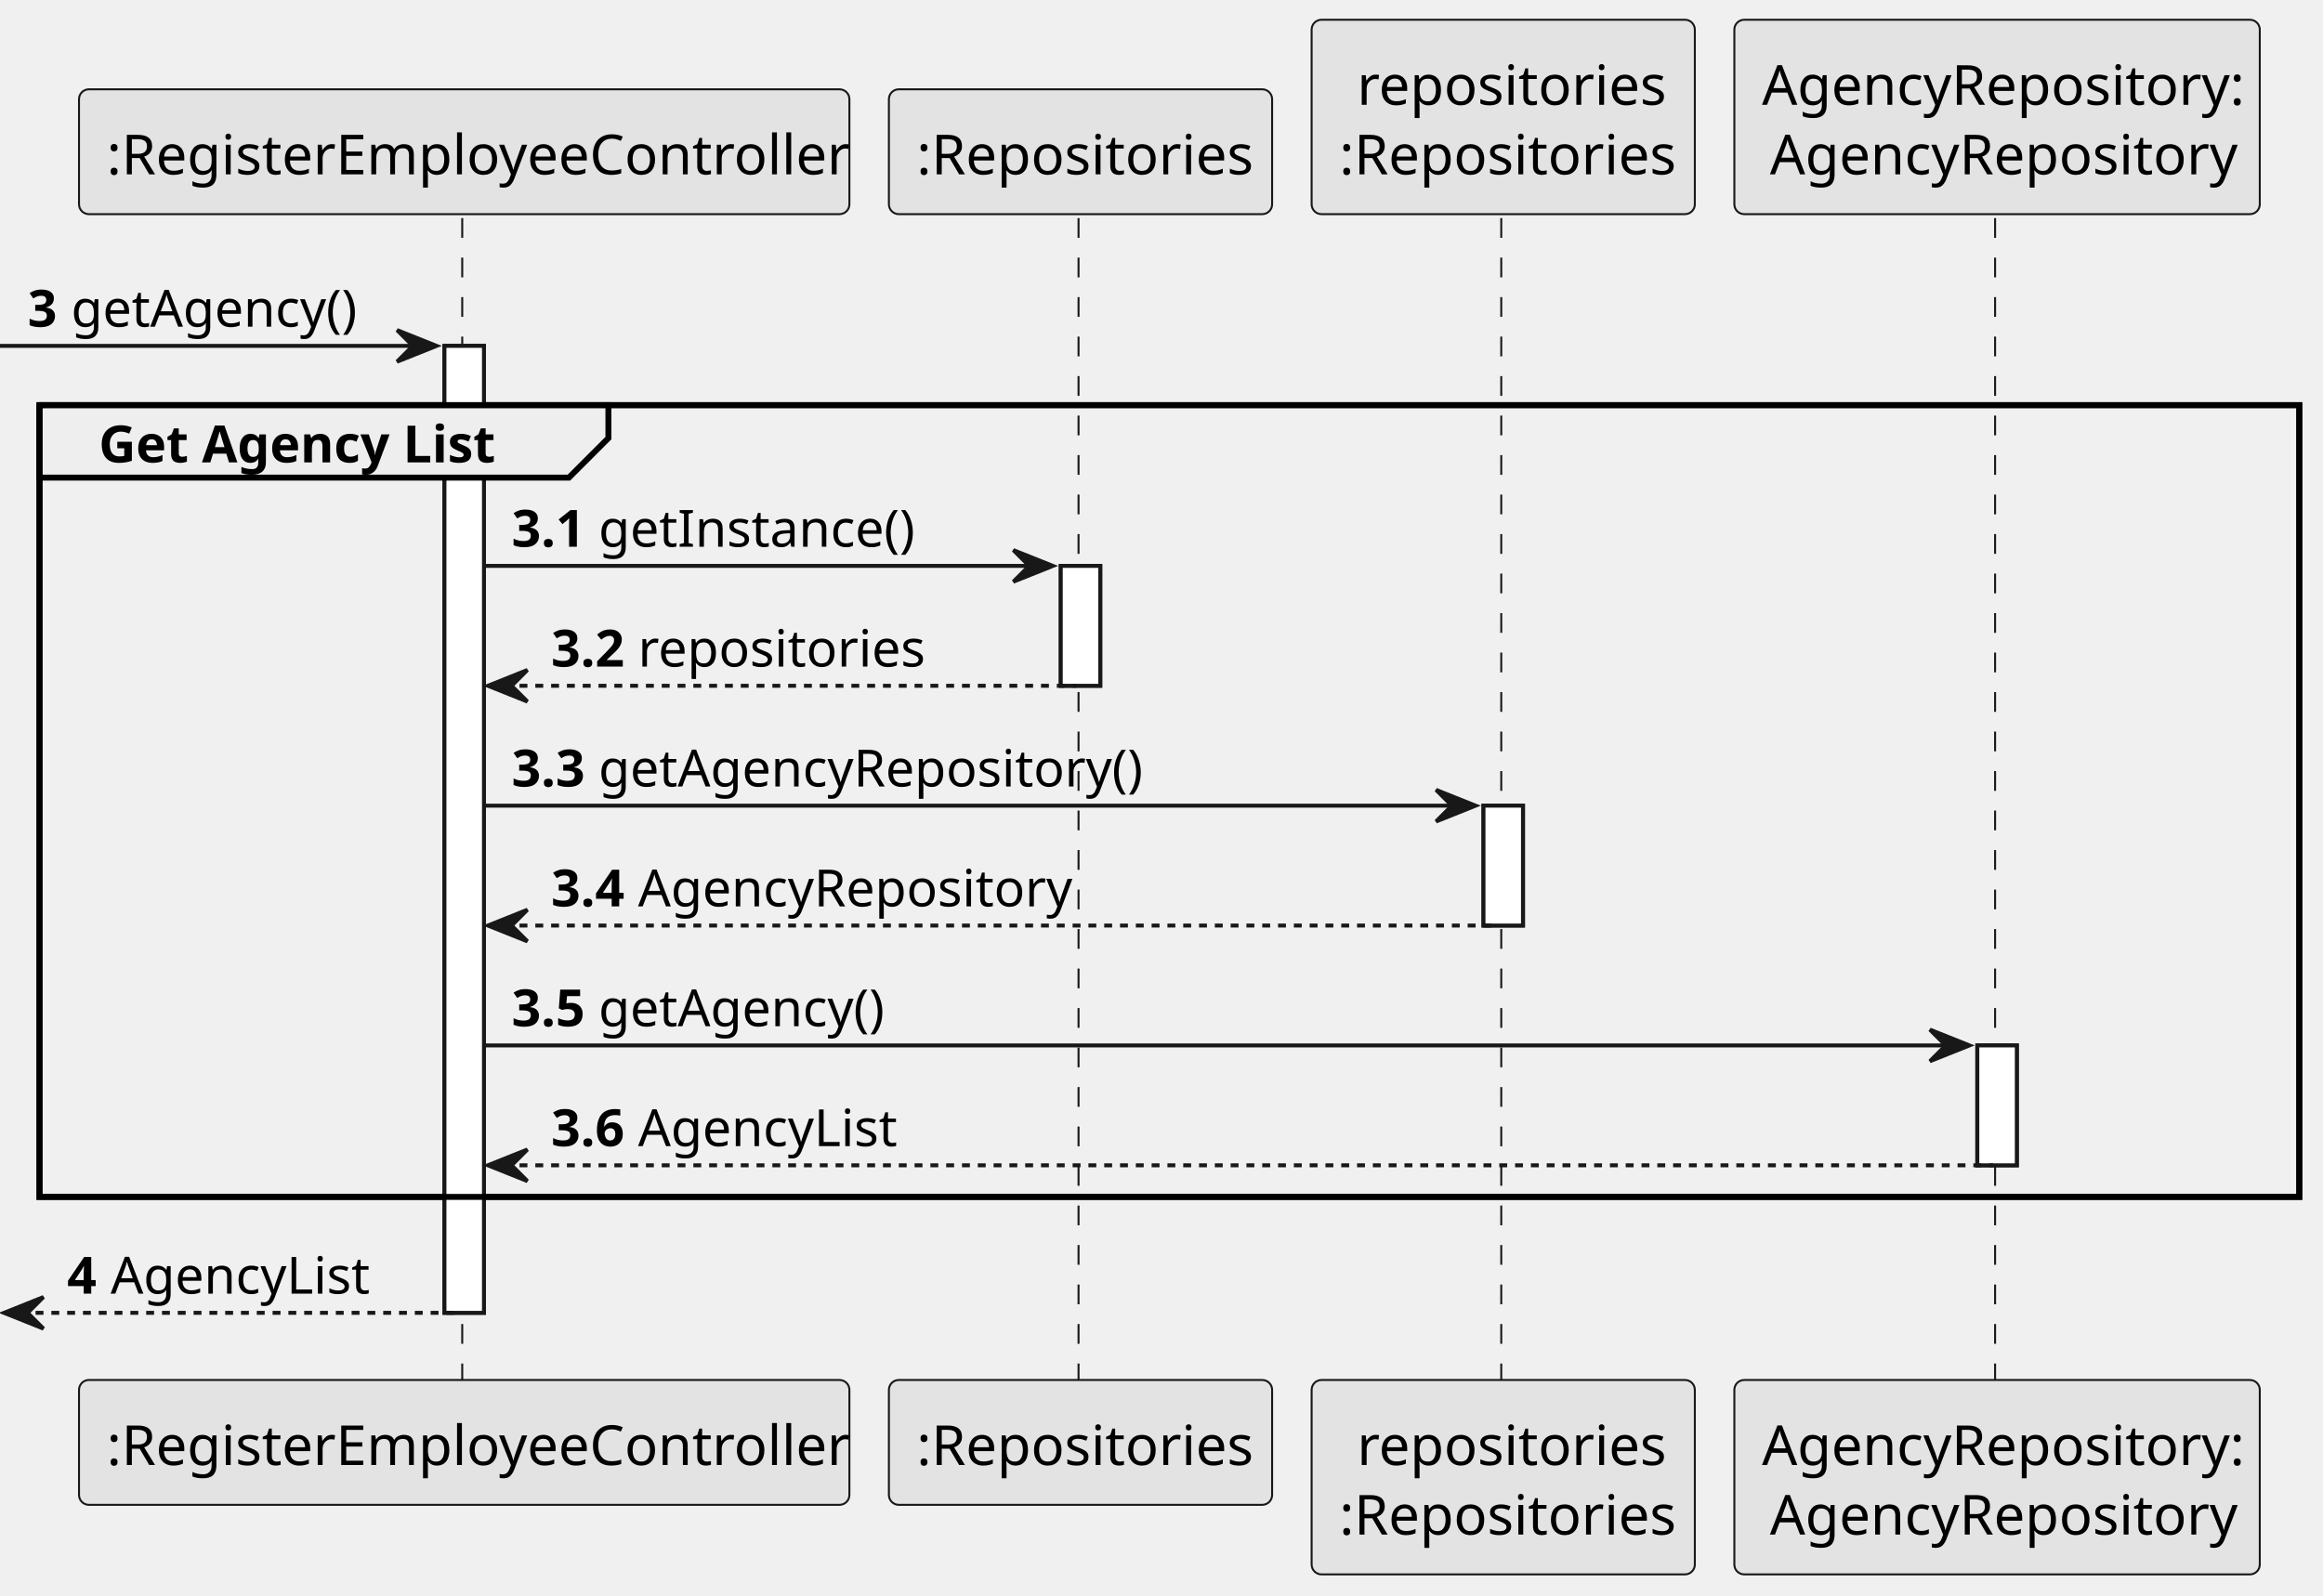
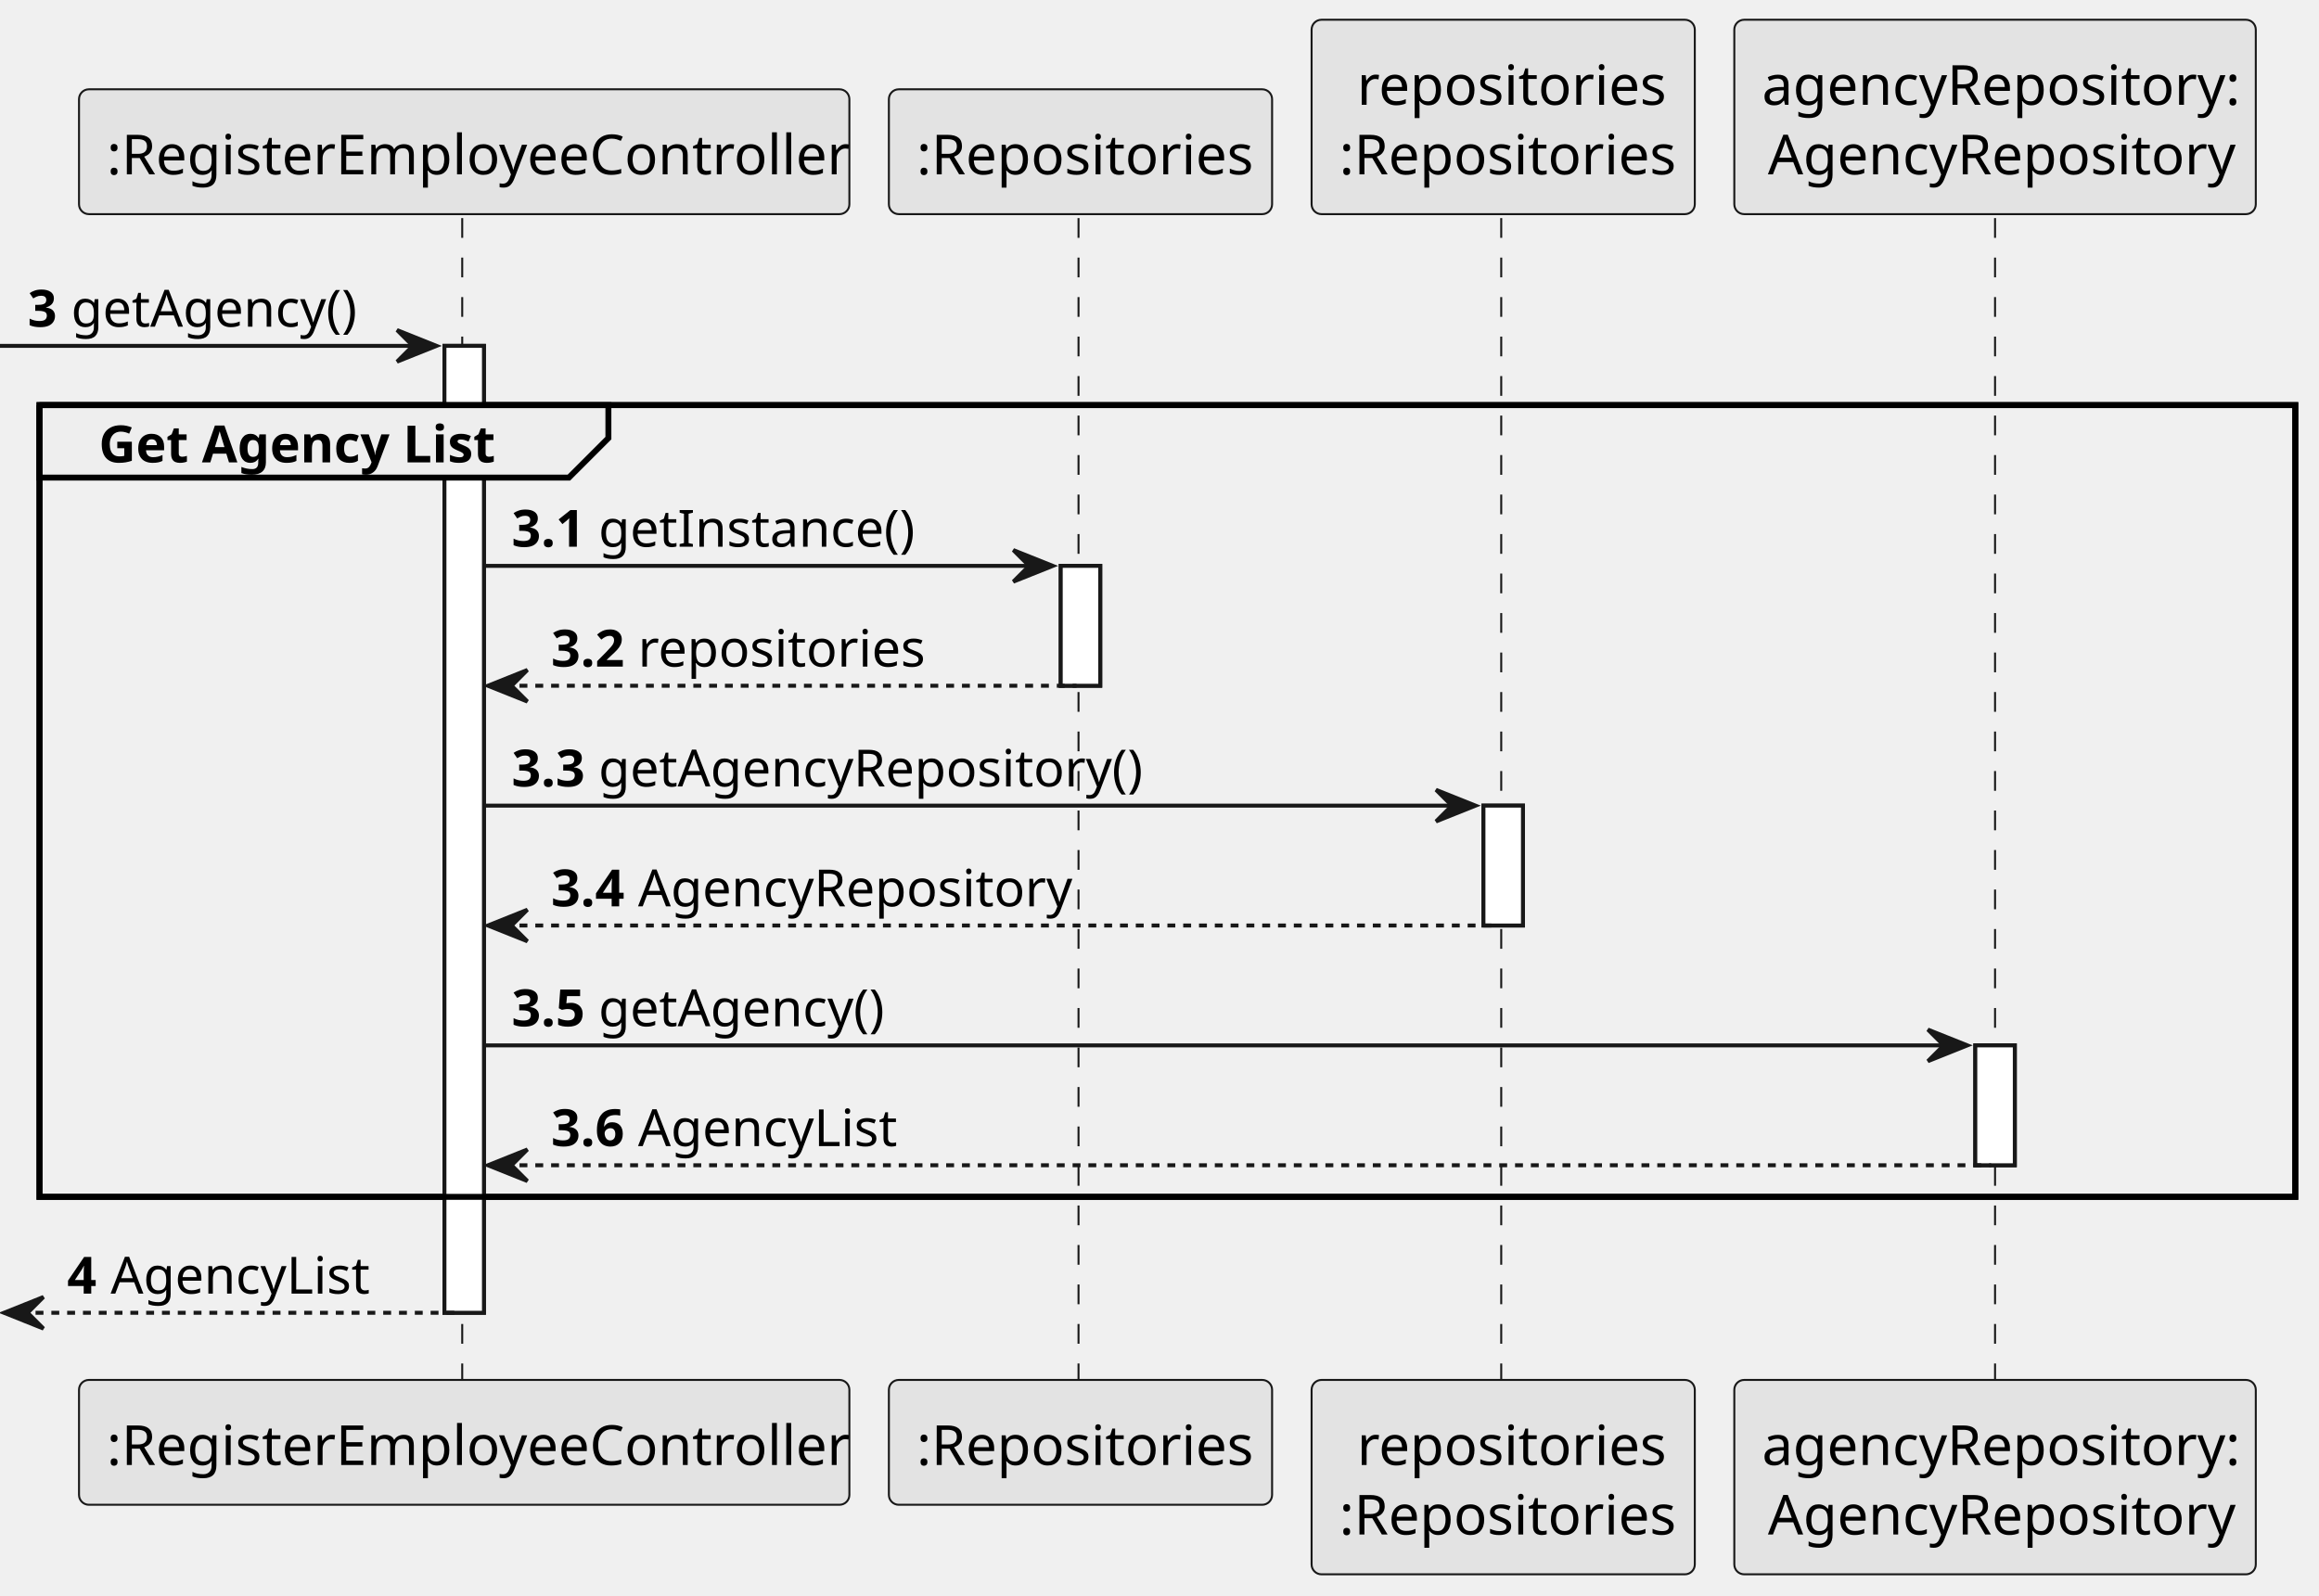
- <svg xmlns="http://www.w3.org/2000/svg" contentStyleType="text/css" height="404px" preserveAspectRatio="none" style="width:588px;height:404px;background:#FFFFFF;" version="1.1" viewBox="0 0 588 404" width="588px" zoomAndPan="magnify">
+ <svg xmlns="http://www.w3.org/2000/svg" contentStyleType="text/css" height="404px" preserveAspectRatio="none" style="width:587px;height:404px;background:#FFFFFF;" version="1.1" viewBox="0 0 587 404" width="587px" zoomAndPan="magnify">
  <defs />
  <g>
    <rect fill="#FFFFFF" height="244.812" style="stroke:#181818;stroke-width:1.0;" width="10" x="112.5" y="87.57" />
    <rect fill="#FFFFFF" height="30.352" style="stroke:#181818;stroke-width:1.0;" width="10" x="268.5" y="143.273" />
    <rect fill="#FFFFFF" height="30.352" style="stroke:#181818;stroke-width:1.0;" width="10" x="375.5" y="203.977" />
-     <rect fill="#FFFFFF" height="30.352" style="stroke:#181818;stroke-width:1.0;" width="10" x="500.5" y="264.68" />
-     <rect fill="none" height="200.461" style="stroke:#000000;stroke-width:1.5;" width="572" x="10" y="102.57" />
+     <rect fill="#FFFFFF" height="30.352" style="stroke:#181818;stroke-width:1.0;" width="10" x="500" y="264.68" />
+     <rect fill="none" height="200.461" style="stroke:#000000;stroke-width:1.5;" width="571" x="10" y="102.57" />
    <line style="stroke:#181818;stroke-width:0.5;stroke-dasharray:5.0,5.0;" x1="117" x2="117" y1="55.219" y2="350.383" />
    <line style="stroke:#181818;stroke-width:0.5;stroke-dasharray:5.0,5.0;" x1="273" x2="273" y1="55.219" y2="350.383" />
    <line style="stroke:#181818;stroke-width:0.5;stroke-dasharray:5.0,5.0;" x1="380" x2="380" y1="55.219" y2="350.383" />
    <line style="stroke:#181818;stroke-width:0.5;stroke-dasharray:5.0,5.0;" x1="505" x2="505" y1="55.219" y2="350.383" />
    <rect fill="#E3E3E3" height="31.609" rx="2.5" ry="2.5" style="stroke:#181818;stroke-width:0.5;" width="195" x="20" y="22.609" />
    <text fill="#000000" font-family="sans-serif" font-size="14" lengthAdjust="spacing" textLength="181" x="27" y="44.143">:RegisterEmployeeController</text>
    <rect fill="#E3E3E3" height="31.609" rx="2.5" ry="2.5" style="stroke:#181818;stroke-width:0.5;" width="195" x="20" y="349.383" />
    <text fill="#000000" font-family="sans-serif" font-size="14" lengthAdjust="spacing" textLength="181" x="27" y="370.916">:RegisterEmployeeController</text>
    <rect fill="#E3E3E3" height="31.609" rx="2.5" ry="2.5" style="stroke:#181818;stroke-width:0.5;" width="97" x="225" y="22.609" />
    <text fill="#000000" font-family="sans-serif" font-size="14" lengthAdjust="spacing" textLength="83" x="232" y="44.143">:Repositories</text>
    <rect fill="#E3E3E3" height="31.609" rx="2.5" ry="2.5" style="stroke:#181818;stroke-width:0.5;" width="97" x="225" y="349.383" />
    <text fill="#000000" font-family="sans-serif" font-size="14" lengthAdjust="spacing" textLength="83" x="232" y="370.916">:Repositories</text>
    <rect fill="#E3E3E3" height="49.219" rx="2.5" ry="2.5" style="stroke:#181818;stroke-width:0.5;" width="97" x="332" y="5" />
    <text fill="#000000" font-family="sans-serif" font-size="14" lengthAdjust="spacing" textLength="74" x="343.5" y="26.533">repositories</text>
    <text fill="#000000" font-family="sans-serif" font-size="14" lengthAdjust="spacing" textLength="83" x="339" y="44.143">:Repositories</text>
    <rect fill="#E3E3E3" height="49.219" rx="2.5" ry="2.5" style="stroke:#181818;stroke-width:0.5;" width="97" x="332" y="349.383" />
    <text fill="#000000" font-family="sans-serif" font-size="14" lengthAdjust="spacing" textLength="74" x="343.5" y="370.916">repositories</text>
    <text fill="#000000" font-family="sans-serif" font-size="14" lengthAdjust="spacing" textLength="83" x="339" y="388.525">:Repositories</text>
-     <rect fill="#E3E3E3" height="49.219" rx="2.5" ry="2.5" style="stroke:#181818;stroke-width:0.5;" width="133" x="439" y="5" />
-     <text fill="#000000" font-family="sans-serif" font-size="14" lengthAdjust="spacing" textLength="119" x="446" y="26.533">AgencyRepository:</text>
-     <text fill="#000000" font-family="sans-serif" font-size="14" lengthAdjust="spacing" textLength="115" x="448" y="44.143">AgencyRepository</text>
-     <rect fill="#E3E3E3" height="49.219" rx="2.5" ry="2.5" style="stroke:#181818;stroke-width:0.5;" width="133" x="439" y="349.383" />
-     <text fill="#000000" font-family="sans-serif" font-size="14" lengthAdjust="spacing" textLength="119" x="446" y="370.916">AgencyRepository:</text>
-     <text fill="#000000" font-family="sans-serif" font-size="14" lengthAdjust="spacing" textLength="115" x="448" y="388.525">AgencyRepository</text>
+     <rect fill="#E3E3E3" height="49.219" rx="2.5" ry="2.5" style="stroke:#181818;stroke-width:0.5;" width="132" x="439" y="5" />
+     <text fill="#000000" font-family="sans-serif" font-size="14" lengthAdjust="spacing" textLength="118" x="446" y="26.533">agencyRepository:</text>
+     <text fill="#000000" font-family="sans-serif" font-size="14" lengthAdjust="spacing" textLength="115" x="447.5" y="44.143">AgencyRepository</text>
+     <rect fill="#E3E3E3" height="49.219" rx="2.5" ry="2.5" style="stroke:#181818;stroke-width:0.5;" width="132" x="439" y="349.383" />
+     <text fill="#000000" font-family="sans-serif" font-size="14" lengthAdjust="spacing" textLength="118" x="446" y="370.916">agencyRepository:</text>
+     <text fill="#000000" font-family="sans-serif" font-size="14" lengthAdjust="spacing" textLength="115" x="447.5" y="388.525">AgencyRepository</text>
    <rect fill="#FFFFFF" height="244.812" style="stroke:#181818;stroke-width:1.0;" width="10" x="112.5" y="87.57" />
    <rect fill="#FFFFFF" height="30.352" style="stroke:#181818;stroke-width:1.0;" width="10" x="268.5" y="143.273" />
    <rect fill="#FFFFFF" height="30.352" style="stroke:#181818;stroke-width:1.0;" width="10" x="375.5" y="203.977" />
-     <rect fill="#FFFFFF" height="30.352" style="stroke:#181818;stroke-width:1.0;" width="10" x="500.5" y="264.68" />
+     <rect fill="#FFFFFF" height="30.352" style="stroke:#181818;stroke-width:1.0;" width="10" x="500" y="264.68" />
    <polygon fill="#181818" points="100.5,83.57,110.5,87.57,100.5,91.57,104.5,87.57" style="stroke:#181818;stroke-width:1.0;" />
    <line style="stroke:#181818;stroke-width:1.0;" x1="0" x2="106.5" y1="87.57" y2="87.57" />
    <text fill="#000000" font-family="sans-serif" font-size="13" font-weight="bold" lengthAdjust="spacing" textLength="7" x="7" y="82.714">3</text>
    <text fill="#000000" font-family="sans-serif" font-size="13" lengthAdjust="spacing" textLength="70" x="18" y="82.714">getAgency()</text>
    <path d="M10,102.57 L154,102.57 L154,110.922 L144,120.922 L10,120.922 L10,102.57 " fill="#EEEEEE" style="stroke:#000000;stroke-width:1.5;" />
-     <rect fill="none" height="200.461" style="stroke:#000000;stroke-width:1.5;" width="572" x="10" y="102.57" />
+     <rect fill="none" height="200.461" style="stroke:#000000;stroke-width:1.5;" width="571" x="10" y="102.57" />
    <text fill="#000000" font-family="sans-serif" font-size="13" font-weight="bold" lengthAdjust="spacing" textLength="99" x="25" y="117.065">Get Agency List</text>
    <polygon fill="#181818" points="256.5,139.273,266.5,143.273,256.5,147.273,260.5,143.273" style="stroke:#181818;stroke-width:1.0;" />
    <line style="stroke:#181818;stroke-width:1.0;" x1="122.5" x2="262.5" y1="143.273" y2="143.273" />
    <text fill="#000000" font-family="sans-serif" font-size="13" font-weight="bold" lengthAdjust="spacing" textLength="18" x="129.5" y="138.417">3.1</text>
    <text fill="#000000" font-family="sans-serif" font-size="13" lengthAdjust="spacing" textLength="75" x="151.5" y="138.417">getInstance()</text>
    <polygon fill="#181818" points="133.5,169.625,123.5,173.625,133.5,177.625,129.5,173.625" style="stroke:#181818;stroke-width:1.0;" />
    <line style="stroke:#181818;stroke-width:1.0;stroke-dasharray:2.0,2.0;" x1="127.5" x2="272.5" y1="173.625" y2="173.625" />
    <text fill="#000000" font-family="sans-serif" font-size="13" font-weight="bold" lengthAdjust="spacing" textLength="18" x="139.5" y="168.769">3.2</text>
    <text fill="#000000" font-family="sans-serif" font-size="13" lengthAdjust="spacing" textLength="67" x="161.5" y="168.769">repositories</text>
    <polygon fill="#181818" points="363.5,199.977,373.5,203.977,363.5,207.977,367.5,203.977" style="stroke:#181818;stroke-width:1.0;" />
    <line style="stroke:#181818;stroke-width:1.0;" x1="122.5" x2="369.5" y1="203.977" y2="203.977" />
    <text fill="#000000" font-family="sans-serif" font-size="13" font-weight="bold" lengthAdjust="spacing" textLength="18" x="129.5" y="199.12">3.3</text>
    <text fill="#000000" font-family="sans-serif" font-size="13" lengthAdjust="spacing" textLength="132" x="151.5" y="199.12">getAgencyRepository()</text>
    <polygon fill="#181818" points="133.5,230.328,123.5,234.328,133.5,238.328,129.5,234.328" style="stroke:#181818;stroke-width:1.0;" />
    <line style="stroke:#181818;stroke-width:1.0;stroke-dasharray:2.0,2.0;" x1="127.5" x2="379.5" y1="234.328" y2="234.328" />
    <text fill="#000000" font-family="sans-serif" font-size="13" font-weight="bold" lengthAdjust="spacing" textLength="18" x="139.5" y="229.472">3.4</text>
    <text fill="#000000" font-family="sans-serif" font-size="13" lengthAdjust="spacing" textLength="106" x="161.5" y="229.472">AgencyRepository</text>
-     <polygon fill="#181818" points="488.5,260.68,498.5,264.68,488.5,268.68,492.5,264.68" style="stroke:#181818;stroke-width:1.0;" />
-     <line style="stroke:#181818;stroke-width:1.0;" x1="122.5" x2="494.5" y1="264.68" y2="264.68" />
+     <polygon fill="#181818" points="488,260.68,498,264.68,488,268.68,492,264.68" style="stroke:#181818;stroke-width:1.0;" />
+     <line style="stroke:#181818;stroke-width:1.0;" x1="122.5" x2="494" y1="264.68" y2="264.68" />
    <text fill="#000000" font-family="sans-serif" font-size="13" font-weight="bold" lengthAdjust="spacing" textLength="18" x="129.5" y="259.823">3.5</text>
    <text fill="#000000" font-family="sans-serif" font-size="13" lengthAdjust="spacing" textLength="70" x="151.5" y="259.823">getAgency()</text>
    <polygon fill="#181818" points="133.5,291.031,123.5,295.031,133.5,299.031,129.5,295.031" style="stroke:#181818;stroke-width:1.0;" />
-     <line style="stroke:#181818;stroke-width:1.0;stroke-dasharray:2.0,2.0;" x1="127.5" x2="504.5" y1="295.031" y2="295.031" />
+     <line style="stroke:#181818;stroke-width:1.0;stroke-dasharray:2.0,2.0;" x1="127.5" x2="504" y1="295.031" y2="295.031" />
    <text fill="#000000" font-family="sans-serif" font-size="13" font-weight="bold" lengthAdjust="spacing" textLength="18" x="139.5" y="290.175">3.6</text>
    <text fill="#000000" font-family="sans-serif" font-size="13" lengthAdjust="spacing" textLength="65" x="161.5" y="290.175">AgencyList</text>
    <polygon fill="#181818" points="11,328.383,1,332.383,11,336.383,7,332.383" style="stroke:#181818;stroke-width:1.0;" />
    <line style="stroke:#181818;stroke-width:1.0;stroke-dasharray:2.0,2.0;" x1="5" x2="116.5" y1="332.383" y2="332.383" />
    <text fill="#000000" font-family="sans-serif" font-size="13" font-weight="bold" lengthAdjust="spacing" textLength="7" x="17" y="327.526">4</text>
    <text fill="#000000" font-family="sans-serif" font-size="13" lengthAdjust="spacing" textLength="65" x="28" y="327.526">AgencyList</text>
  </g>
</svg>
